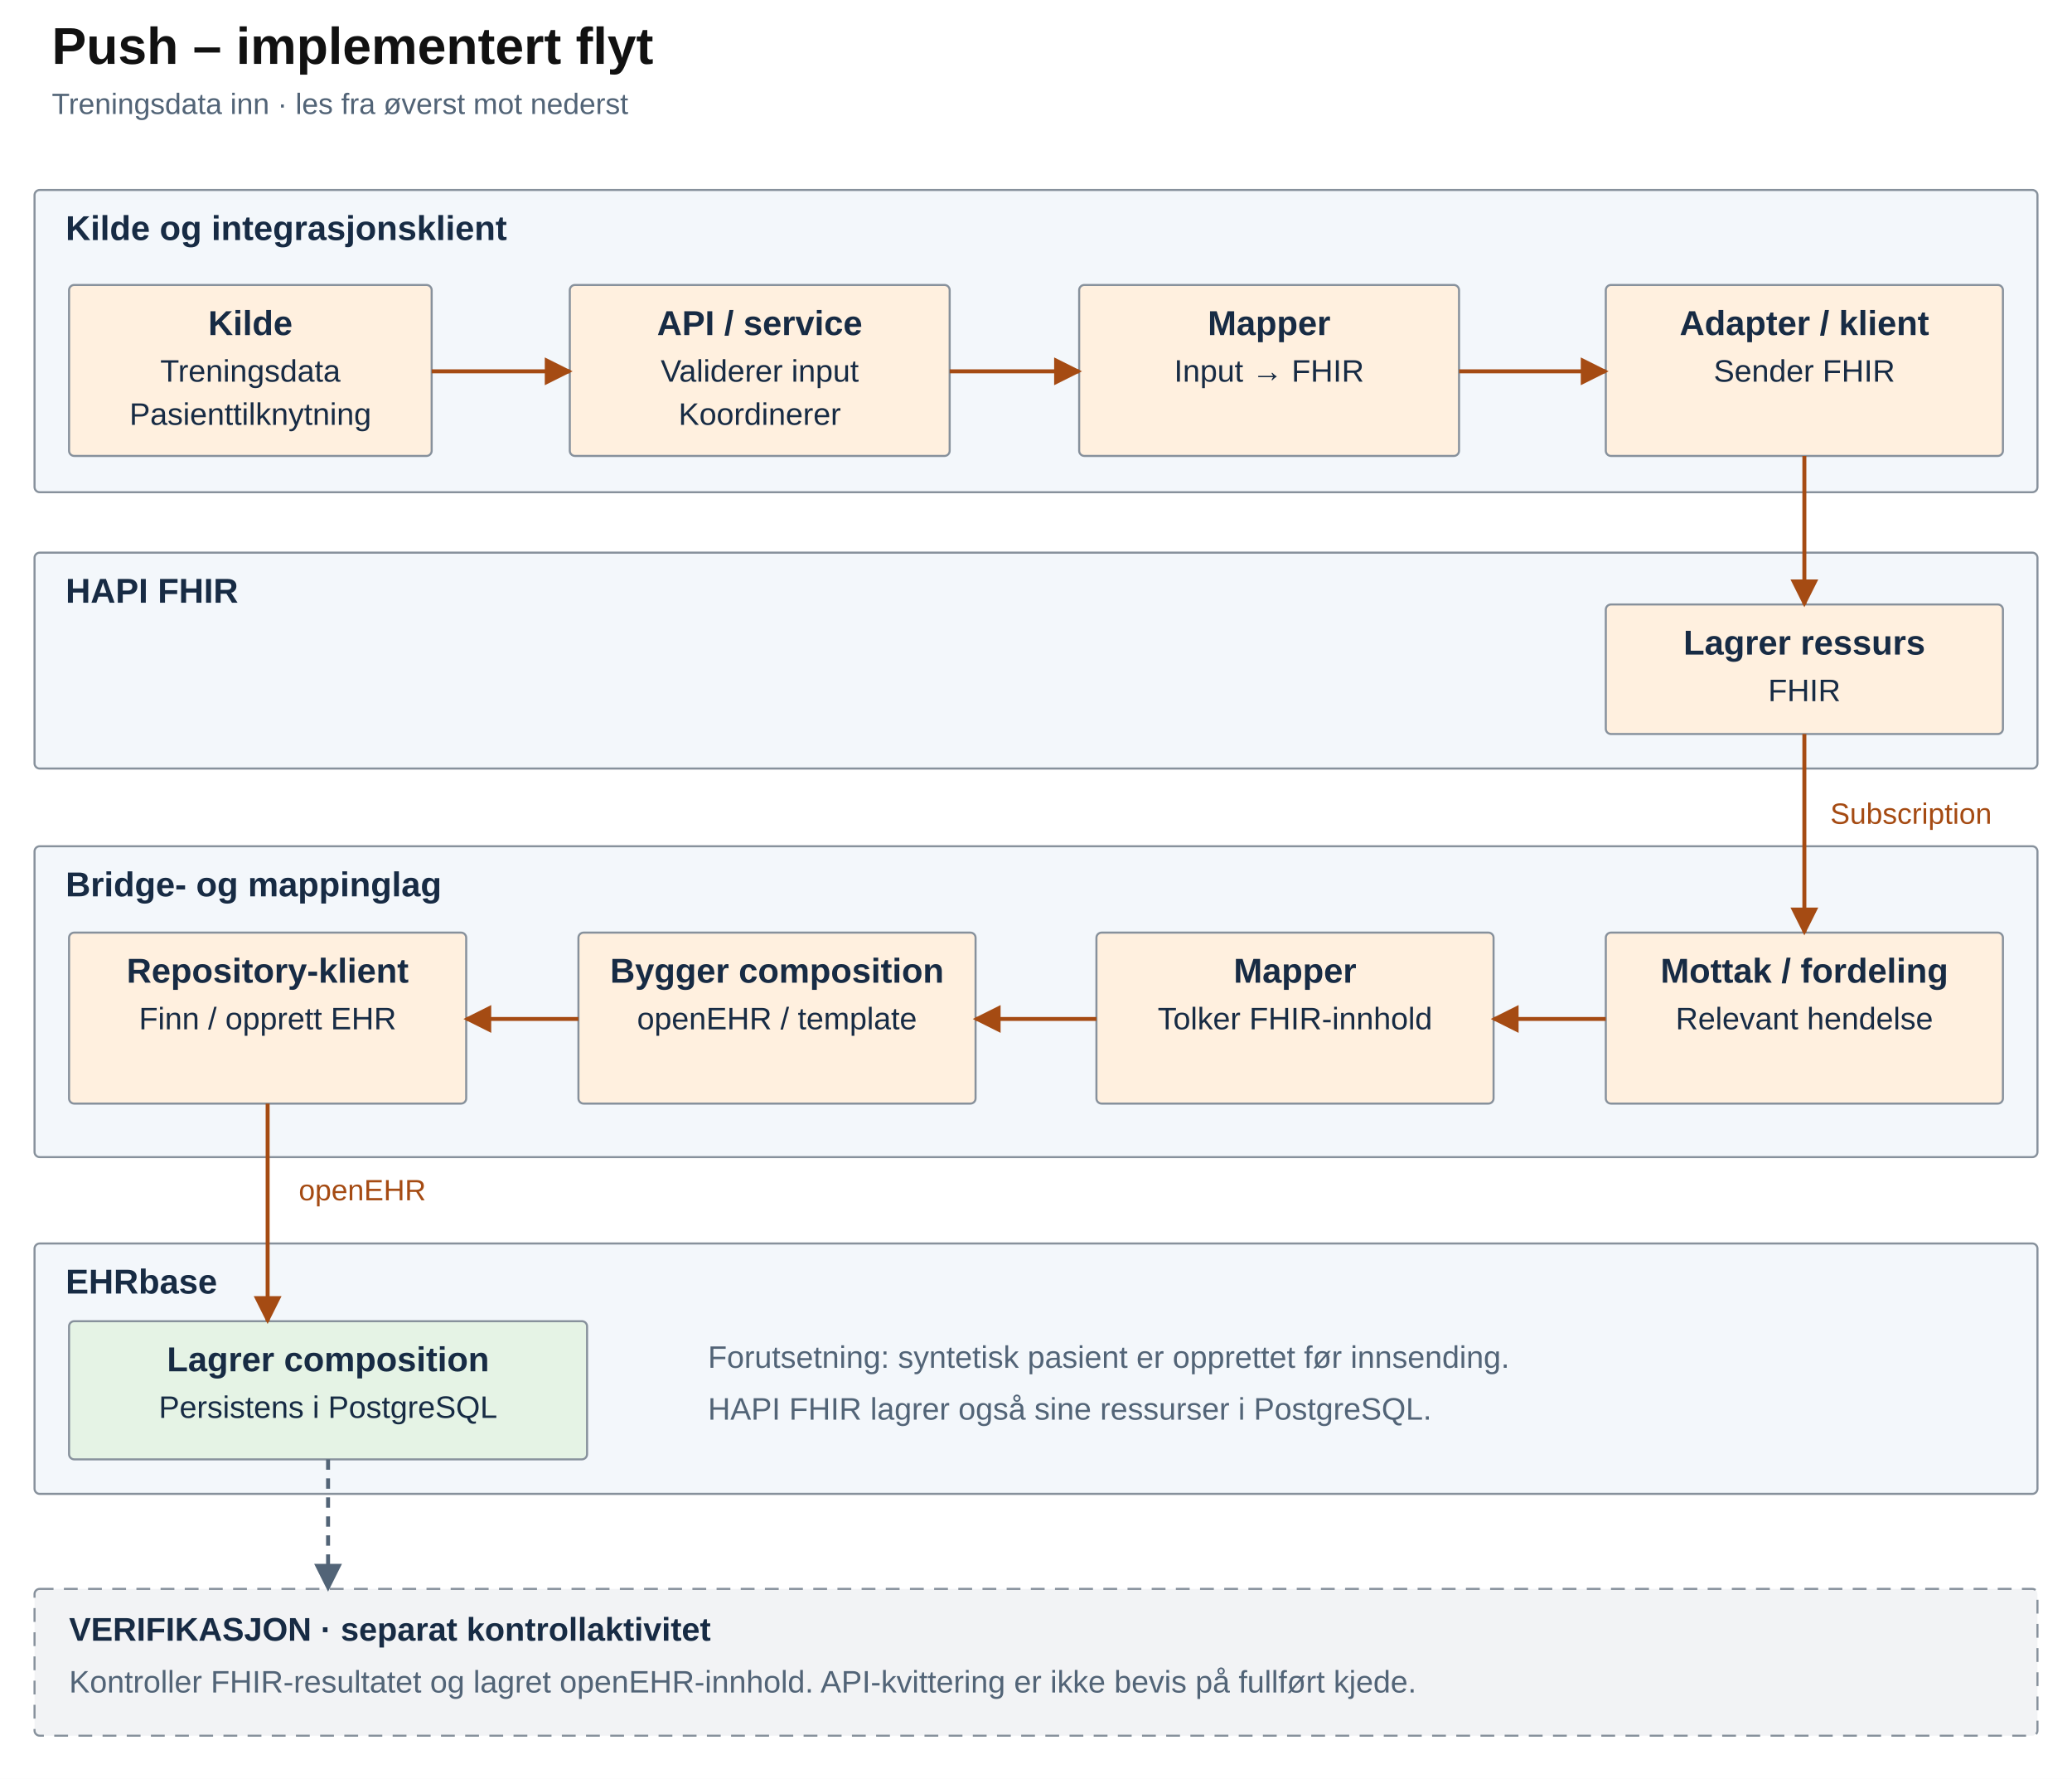
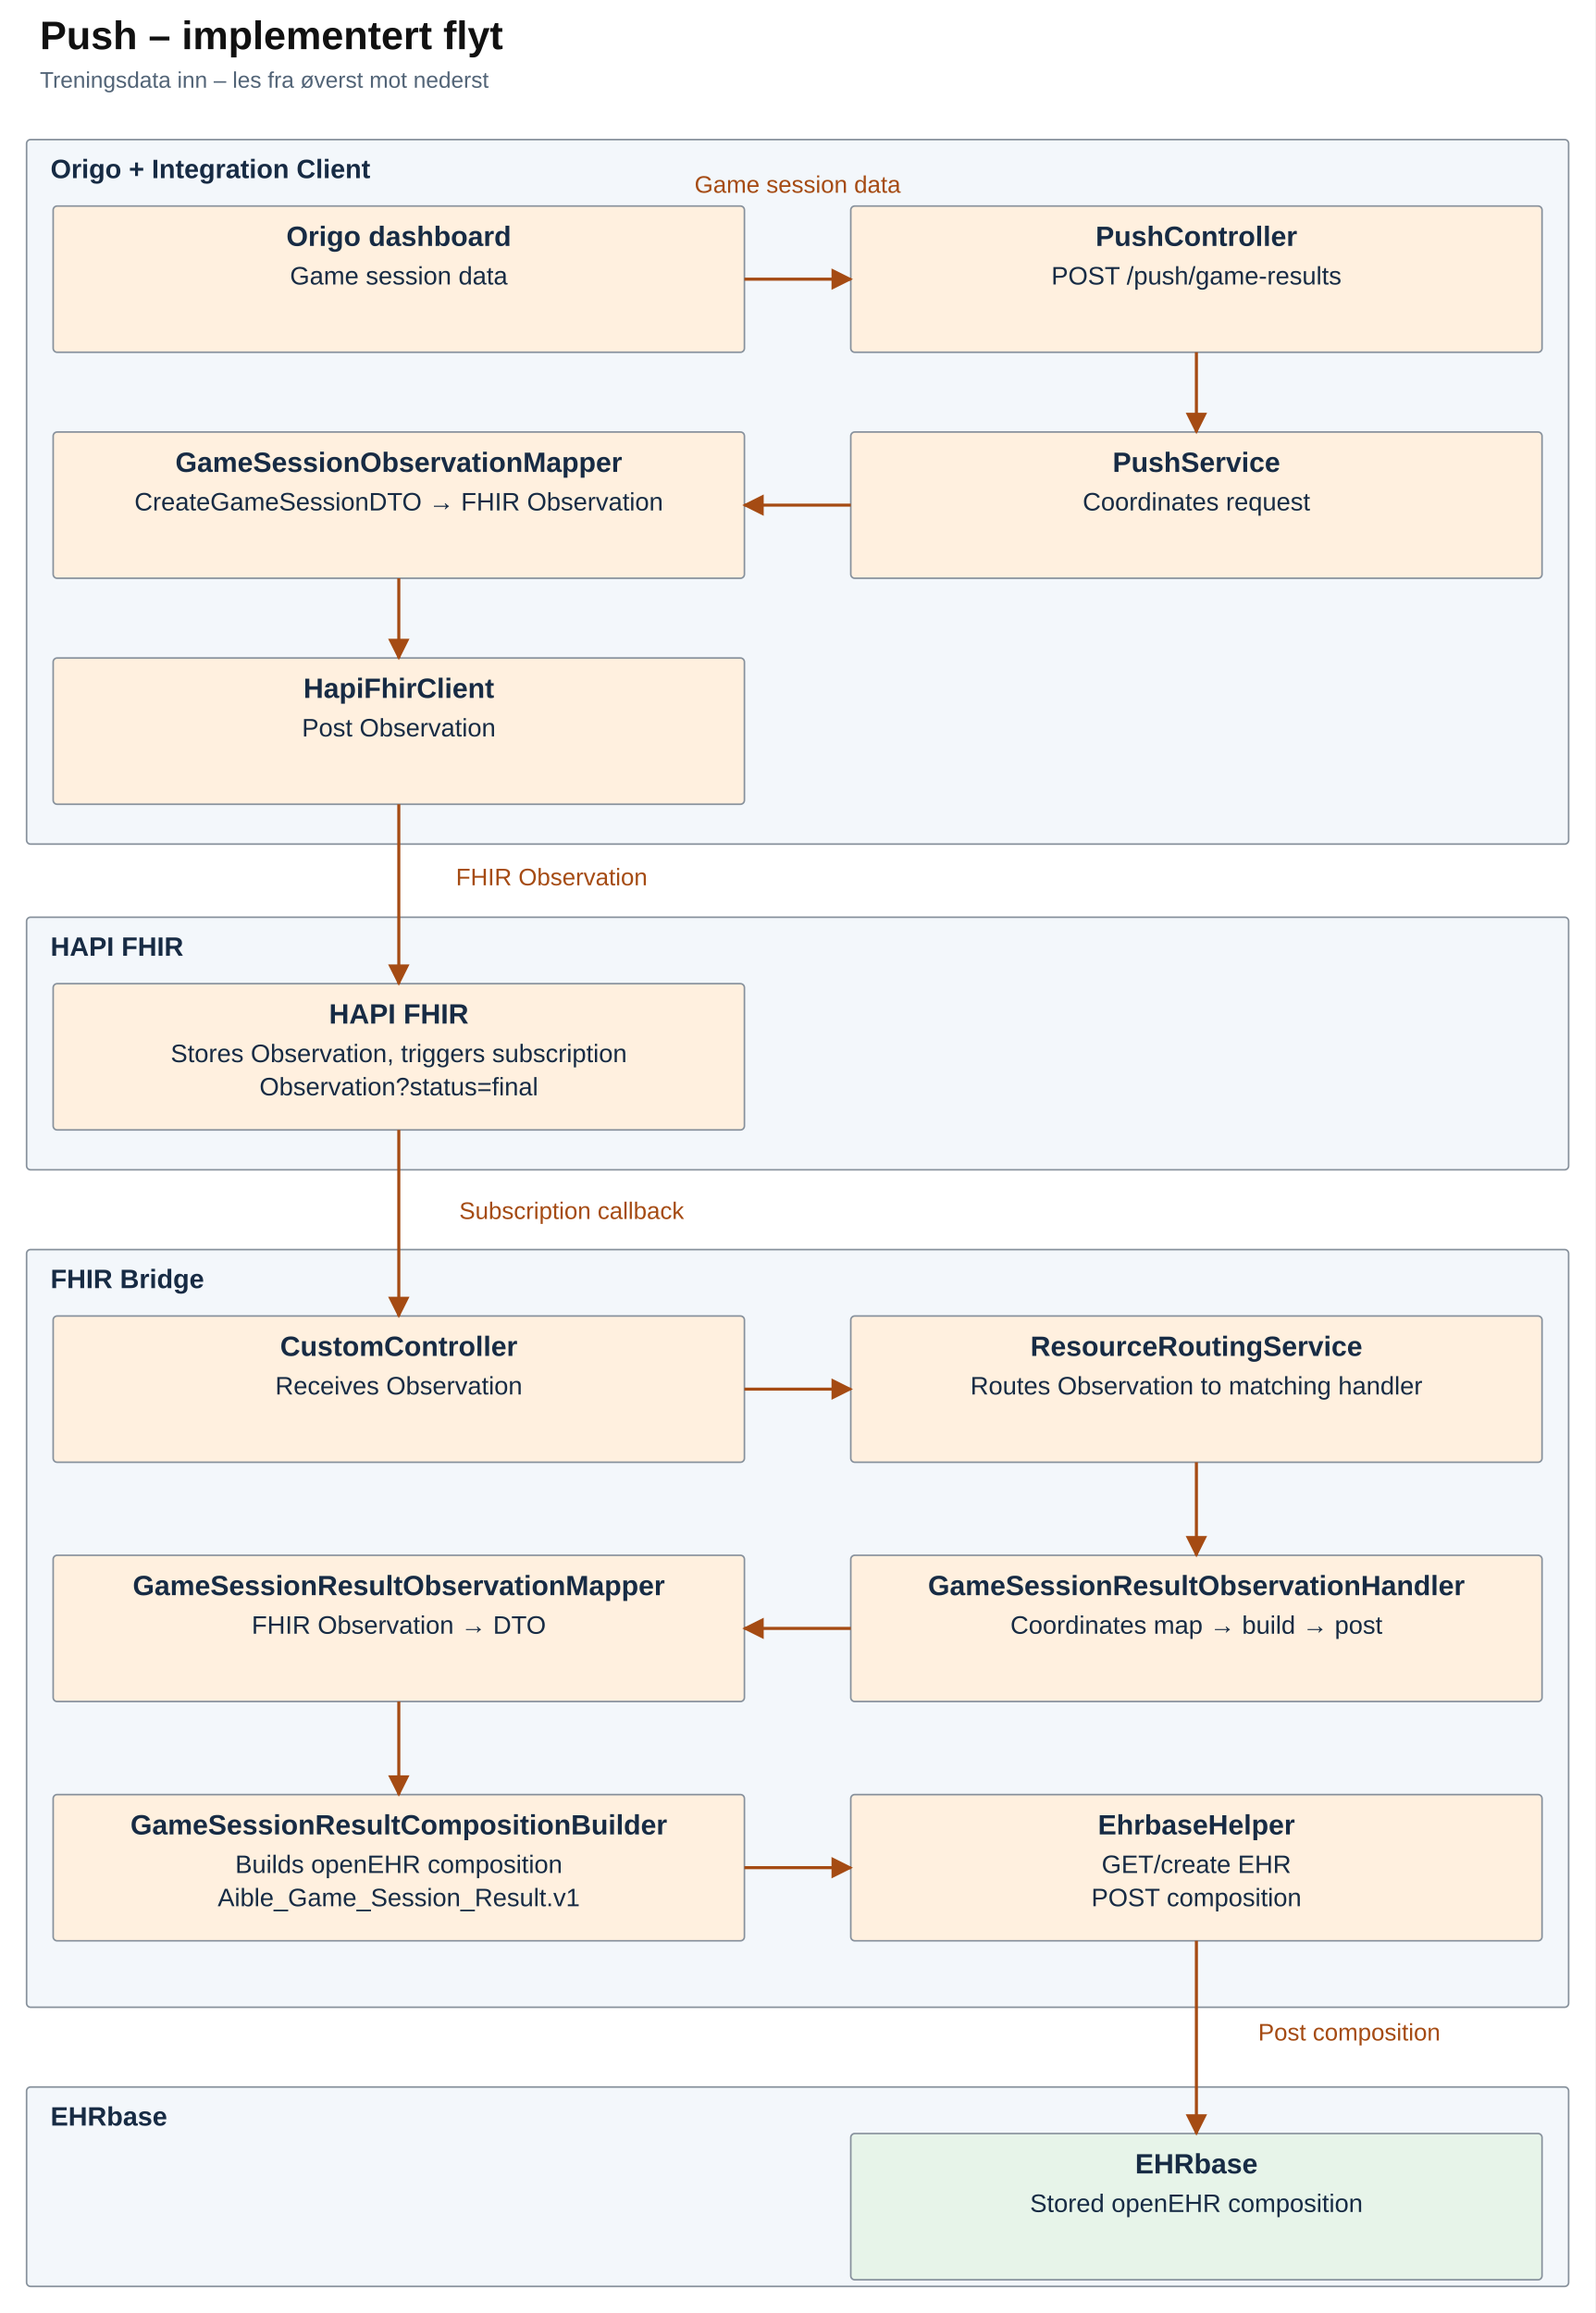
- <svg xmlns="http://www.w3.org/2000/svg" width="1200" height="1030" viewBox="0 0 1200 1030" role="img" aria-labelledby="title desc">
+ <svg xmlns="http://www.w3.org/2000/svg" width="1200" height="1740" viewBox="0 0 1200 1740" role="img" aria-labelledby="title desc">
  <defs>
    <marker id="neutral" viewBox="0 0 10 10" refX="9" refY="5" markerWidth="7" markerHeight="7" orient="auto-start-reverse">
      <path d="M 0 0 L 10 5 L 0 10 z" fill="#526477" />
    </marker>
    <marker id="push" viewBox="0 0 10 10" refX="9" refY="5" markerWidth="7" markerHeight="7" orient="auto-start-reverse">
      <path d="M 0 0 L 10 5 L 0 10 z" fill="#a54b13" />
    </marker>
    <marker id="pull" viewBox="0 0 10 10" refX="9" refY="5" markerWidth="7" markerHeight="7" orient="auto-start-reverse">
      <path d="M 0 0 L 10 5 L 0 10 z" fill="#08776f" />
    </marker>
  </defs>
  <g font-family="Arial, Helvetica, sans-serif">
-     <rect width="1200" height="1030" rx="0" fill="#ffffff" />
+     <rect width="1200" height="1740" rx="0" fill="#ffffff" />
    <text x="30" y="37" font-size="30" fill="#111111" font-weight="700" text-anchor="start">Push – implementert flyt</text>
-     <text x="30" y="66" font-size="17" fill="#526477" font-weight="400" text-anchor="start">Treningsdata inn · les fra øverst mot nederst</text>
-     <rect x="20" y="110" width="1160" height="175" rx="3" fill="#f3f7fb" stroke="#87919c" stroke-width="1.2" />
-     <text x="38" y="139" font-size="20" fill="#172b44" font-weight="700" text-anchor="start">Kilde og integrasjonsklient</text>
-     <rect x="40" y="165" width="210" height="99" rx="3" fill="#fff0df" stroke="#87919c" stroke-width="1.2" />
-     <text x="145.0" y="194" font-size="20" fill="#172b44" font-weight="700" text-anchor="middle">Kilde</text>
-     <text x="145.0" y="221" font-size="18" fill="#172b44" font-weight="400" text-anchor="middle">Treningsdata</text>
-     <text x="145.0" y="246" font-size="18" fill="#172b44" font-weight="400" text-anchor="middle">Pasienttilknytning</text>
-     <rect x="330" y="165" width="220" height="99" rx="3" fill="#fff0df" stroke="#87919c" stroke-width="1.2" />
-     <text x="440.0" y="194" font-size="20" fill="#172b44" font-weight="700" text-anchor="middle">API / service</text>
-     <text x="440.0" y="221" font-size="18" fill="#172b44" font-weight="400" text-anchor="middle">Validerer input</text>
-     <text x="440.0" y="246" font-size="18" fill="#172b44" font-weight="400" text-anchor="middle">Koordinerer</text>
-     <rect x="625" y="165" width="220" height="99" rx="3" fill="#fff0df" stroke="#87919c" stroke-width="1.2" />
-     <text x="735.0" y="194" font-size="20" fill="#172b44" font-weight="700" text-anchor="middle">Mapper</text>
-     <text x="735.0" y="221" font-size="18" fill="#172b44" font-weight="400" text-anchor="middle">Input → FHIR</text>
-     <rect x="930" y="165" width="230" height="99" rx="3" fill="#fff0df" stroke="#87919c" stroke-width="1.2" />
-     <text x="1045.0" y="194" font-size="20" fill="#172b44" font-weight="700" text-anchor="middle">Adapter / klient</text>
-     <text x="1045.0" y="221" font-size="18" fill="#172b44" font-weight="400" text-anchor="middle">Sender FHIR</text>
-     <polyline points="250,215 330,215" fill="none" stroke="#a54b13" stroke-width="2.3" stroke-linejoin="round" marker-end="url(#push)" />
-     <polyline points="550,215 625,215" fill="none" stroke="#a54b13" stroke-width="2.3" stroke-linejoin="round" marker-end="url(#push)" />
-     <polyline points="845,215 930,215" fill="none" stroke="#a54b13" stroke-width="2.3" stroke-linejoin="round" marker-end="url(#push)" />
-     <rect x="20" y="320" width="1160" height="125" rx="3" fill="#f3f7fb" stroke="#87919c" stroke-width="1.2" />
-     <text x="38" y="349" font-size="20" fill="#172b44" font-weight="700" text-anchor="start">HAPI FHIR</text>
-     <rect x="930" y="350" width="230" height="75" rx="3" fill="#fff0df" stroke="#87919c" stroke-width="1.2" />
-     <text x="1045.0" y="379" font-size="20" fill="#172b44" font-weight="700" text-anchor="middle">Lagrer ressurs</text>
-     <text x="1045.0" y="406" font-size="18" fill="#172b44" font-weight="400" text-anchor="middle">FHIR</text>
-     <polyline points="1045,264 1045,350" fill="none" stroke="#a54b13" stroke-width="2.3" stroke-linejoin="round" marker-end="url(#push)" />
-     <rect x="20" y="490" width="1160" height="180" rx="3" fill="#f3f7fb" stroke="#87919c" stroke-width="1.2" />
-     <text x="38" y="519" font-size="20" fill="#172b44" font-weight="700" text-anchor="start">Bridge- og mappinglag</text>
-     <rect x="930" y="540" width="230" height="99" rx="3" fill="#fff0df" stroke="#87919c" stroke-width="1.2" />
-     <text x="1045.0" y="569" font-size="20" fill="#172b44" font-weight="700" text-anchor="middle">Mottak / fordeling</text>
-     <text x="1045.0" y="596" font-size="18" fill="#172b44" font-weight="400" text-anchor="middle">Relevant hendelse</text>
-     <rect x="635" y="540" width="230" height="99" rx="3" fill="#fff0df" stroke="#87919c" stroke-width="1.2" />
-     <text x="750.0" y="569" font-size="20" fill="#172b44" font-weight="700" text-anchor="middle">Mapper</text>
-     <text x="750.0" y="596" font-size="18" fill="#172b44" font-weight="400" text-anchor="middle">Tolker FHIR-innhold</text>
-     <rect x="335" y="540" width="230" height="99" rx="3" fill="#fff0df" stroke="#87919c" stroke-width="1.2" />
-     <text x="450.0" y="569" font-size="20" fill="#172b44" font-weight="700" text-anchor="middle">Bygger composition</text>
-     <text x="450.0" y="596" font-size="18" fill="#172b44" font-weight="400" text-anchor="middle">openEHR / template</text>
-     <rect x="40" y="540" width="230" height="99" rx="3" fill="#fff0df" stroke="#87919c" stroke-width="1.2" />
-     <text x="155.0" y="569" font-size="20" fill="#172b44" font-weight="700" text-anchor="middle">Repository-klient</text>
-     <text x="155.0" y="596" font-size="18" fill="#172b44" font-weight="400" text-anchor="middle">Finn / opprett EHR</text>
-     <polyline points="1045,425 1045,540" fill="none" stroke="#a54b13" stroke-width="2.3" stroke-linejoin="round" marker-end="url(#push)" />
-     <text x="1060" y="477" font-size="17" fill="#a54b13" font-weight="400" text-anchor="start">Subscription</text>
-     <polyline points="930,590 865,590" fill="none" stroke="#a54b13" stroke-width="2.3" stroke-linejoin="round" marker-end="url(#push)" />
-     <polyline points="635,590 565,590" fill="none" stroke="#a54b13" stroke-width="2.3" stroke-linejoin="round" marker-end="url(#push)" />
-     <polyline points="335,590 270,590" fill="none" stroke="#a54b13" stroke-width="2.3" stroke-linejoin="round" marker-end="url(#push)" />
-     <rect x="20" y="720" width="1160" height="145" rx="3" fill="#f3f7fb" stroke="#87919c" stroke-width="1.2" />
-     <text x="38" y="749" font-size="20" fill="#172b44" font-weight="700" text-anchor="start">EHRbase</text>
-     <rect x="40" y="765" width="300" height="80" rx="3" fill="#e5f3e5" stroke="#87919c" stroke-width="1.2" />
-     <text x="190.0" y="794" font-size="20" fill="#172b44" font-weight="700" text-anchor="middle">Lagrer composition</text>
-     <text x="190.0" y="821" font-size="18" fill="#172b44" font-weight="400" text-anchor="middle">Persistens i PostgreSQL</text>
-     <polyline points="155,639 155,765" fill="none" stroke="#a54b13" stroke-width="2.3" stroke-linejoin="round" marker-end="url(#push)" />
-     <text x="173" y="695" font-size="17" fill="#a54b13" font-weight="400" text-anchor="start">openEHR</text>
-     <text x="410" y="792" font-size="18" fill="#526477" font-weight="400" text-anchor="start">Forutsetning: syntetisk pasient er opprettet før innsending.</text>
-     <text x="410" y="822" font-size="18" fill="#526477" font-weight="400" text-anchor="start">HAPI FHIR lagrer også sine ressurser i PostgreSQL.</text>
-     <rect x="20" y="920" width="1160" height="85" rx="3" fill="#f2f3f5" stroke="#87919c" stroke-width="1.2" stroke-dasharray="8 6" />
-     <text x="40" y="950" font-size="19" fill="#172b44" font-weight="700" text-anchor="start">VERIFIKASJON · separat kontrollaktivitet</text>
-     <text x="40" y="980" font-size="18" fill="#526477" font-weight="400" text-anchor="start">Kontroller FHIR-resultatet og lagret openEHR-innhold. API-kvittering er ikke bevis på fullført kjede.</text>
-     <polyline points="190,845 190,920" fill="none" stroke="#526477" stroke-width="2.3" stroke-linejoin="round" marker-end="url(#neutral)" stroke-dasharray="6 5" />
+     <text x="30" y="66" font-size="17" fill="#526477" font-weight="400" text-anchor="start">Treningsdata inn – les fra øverst mot nederst</text>
+     <rect x="20" y="105" width="1160" height="530" rx="3" fill="#f3f7fb" stroke="#87919c" stroke-width="1.2" />
+     <text x="38" y="134" font-size="20" fill="#172b44" font-weight="700" text-anchor="start">Origo + Integration Client</text>
+     <rect x="40" y="155" width="520" height="110" rx="3" fill="#fff0df" stroke="#87919c" stroke-width="1.2" />
+     <text x="300" y="185" font-size="21" fill="#172b44" font-weight="700" text-anchor="middle">Origo dashboard</text>
+     <text x="300" y="214" font-size="19" fill="#172b44" font-weight="400" text-anchor="middle">Game session data</text>
+     <rect x="640" y="155" width="520" height="110" rx="3" fill="#fff0df" stroke="#87919c" stroke-width="1.2" />
+     <text x="900" y="185" font-size="21" fill="#172b44" font-weight="700" text-anchor="middle">PushController</text>
+     <text x="900" y="214" font-size="19" fill="#172b44" font-weight="400" text-anchor="middle">POST /push/game-results</text>
+     <polyline points="560,210 640,210" fill="none" stroke="#a54b13" stroke-width="2.3" stroke-linejoin="round" marker-end="url(#push)" />
+     <text x="600" y="145" font-size="18" fill="#a54b13" font-weight="400" text-anchor="middle">Game session data</text>
+     <rect x="640" y="325" width="520" height="110" rx="3" fill="#fff0df" stroke="#87919c" stroke-width="1.2" />
+     <text x="900" y="355" font-size="21" fill="#172b44" font-weight="700" text-anchor="middle">PushService</text>
+     <text x="900" y="384" font-size="19" fill="#172b44" font-weight="400" text-anchor="middle">Coordinates request</text>
+     <polyline points="900,265 900,325" fill="none" stroke="#a54b13" stroke-width="2.3" stroke-linejoin="round" marker-end="url(#push)" />
+     <rect x="40" y="325" width="520" height="110" rx="3" fill="#fff0df" stroke="#87919c" stroke-width="1.2" />
+     <text x="300" y="355" font-size="21" fill="#172b44" font-weight="700" text-anchor="middle">GameSessionObservationMapper</text>
+     <text x="300" y="384" font-size="19" fill="#172b44" font-weight="400" text-anchor="middle">CreateGameSessionDTO → FHIR Observation</text>
+     <polyline points="640,380 560,380" fill="none" stroke="#a54b13" stroke-width="2.3" stroke-linejoin="round" marker-end="url(#push)" />
+     <rect x="40" y="495" width="520" height="110" rx="3" fill="#fff0df" stroke="#87919c" stroke-width="1.2" />
+     <text x="300" y="525" font-size="21" fill="#172b44" font-weight="700" text-anchor="middle">HapiFhirClient</text>
+     <text x="300" y="554" font-size="19" fill="#172b44" font-weight="400" text-anchor="middle">Post Observation</text>
+     <polyline points="300,435 300,495" fill="none" stroke="#a54b13" stroke-width="2.3" stroke-linejoin="round" marker-end="url(#push)" />
+     <rect x="20" y="690" width="1160" height="190" rx="3" fill="#f3f7fb" stroke="#87919c" stroke-width="1.2" />
+     <text x="38" y="719" font-size="20" fill="#172b44" font-weight="700" text-anchor="start">HAPI FHIR</text>
+     <rect x="40" y="740" width="520" height="110" rx="3" fill="#fff0df" stroke="#87919c" stroke-width="1.2" />
+     <text x="300" y="770" font-size="21" fill="#172b44" font-weight="700" text-anchor="middle">HAPI FHIR</text>
+     <text x="300" y="799" font-size="19" fill="#172b44" font-weight="400" text-anchor="middle">Stores Observation, triggers subscription</text>
+     <text x="300" y="824" font-size="19" fill="#172b44" font-weight="400" text-anchor="middle">Observation?status=final</text>
+     <polyline points="300,605 300,740" fill="none" stroke="#a54b13" stroke-width="2.3" stroke-linejoin="round" marker-end="url(#push)" />
+     <text x="415" y="666" font-size="18" fill="#a54b13" font-weight="400" text-anchor="middle">FHIR Observation</text>
+     <rect x="20" y="940" width="1160" height="570" rx="3" fill="#f3f7fb" stroke="#87919c" stroke-width="1.2" />
+     <text x="38" y="969" font-size="20" fill="#172b44" font-weight="700" text-anchor="start">FHIR Bridge</text>
+     <rect x="40" y="990" width="520" height="110" rx="3" fill="#fff0df" stroke="#87919c" stroke-width="1.2" />
+     <text x="300" y="1020" font-size="21" fill="#172b44" font-weight="700" text-anchor="middle">CustomController</text>
+     <text x="300" y="1049" font-size="19" fill="#172b44" font-weight="400" text-anchor="middle">Receives Observation</text>
+     <polyline points="300,850 300,990" fill="none" stroke="#a54b13" stroke-width="2.3" stroke-linejoin="round" marker-end="url(#push)" />
+     <text x="430" y="917" font-size="18" fill="#a54b13" font-weight="400" text-anchor="middle">Subscription callback</text>
+     <rect x="640" y="990" width="520" height="110" rx="3" fill="#fff0df" stroke="#87919c" stroke-width="1.2" />
+     <text x="900" y="1020" font-size="21" fill="#172b44" font-weight="700" text-anchor="middle">ResourceRoutingService</text>
+     <text x="900" y="1049" font-size="19" fill="#172b44" font-weight="400" text-anchor="middle">Routes Observation to matching handler</text>
+     <polyline points="560,1045 640,1045" fill="none" stroke="#a54b13" stroke-width="2.3" stroke-linejoin="round" marker-end="url(#push)" />
+     <rect x="640" y="1170" width="520" height="110" rx="3" fill="#fff0df" stroke="#87919c" stroke-width="1.2" />
+     <text x="900" y="1200" font-size="21" fill="#172b44" font-weight="700" text-anchor="middle">GameSessionResultObservationHandler</text>
+     <text x="900" y="1229" font-size="19" fill="#172b44" font-weight="400" text-anchor="middle">Coordinates map → build → post</text>
+     <polyline points="900,1100 900,1170" fill="none" stroke="#a54b13" stroke-width="2.3" stroke-linejoin="round" marker-end="url(#push)" />
+     <rect x="40" y="1170" width="520" height="110" rx="3" fill="#fff0df" stroke="#87919c" stroke-width="1.2" />
+     <text x="300" y="1200" font-size="21" fill="#172b44" font-weight="700" text-anchor="middle">GameSessionResultObservationMapper</text>
+     <text x="300" y="1229" font-size="19" fill="#172b44" font-weight="400" text-anchor="middle">FHIR Observation → DTO</text>
+     <polyline points="640,1225 560,1225" fill="none" stroke="#a54b13" stroke-width="2.3" stroke-linejoin="round" marker-end="url(#push)" />
+     <rect x="40" y="1350" width="520" height="110" rx="3" fill="#fff0df" stroke="#87919c" stroke-width="1.2" />
+     <text x="300" y="1380" font-size="21" fill="#172b44" font-weight="700" text-anchor="middle">GameSessionResultCompositionBuilder</text>
+     <text x="300" y="1409" font-size="19" fill="#172b44" font-weight="400" text-anchor="middle">Builds openEHR composition</text>
+     <text x="300" y="1434" font-size="19" fill="#172b44" font-weight="400" text-anchor="middle">Aible_Game_Session_Result.v1</text>
+     <polyline points="300,1280 300,1350" fill="none" stroke="#a54b13" stroke-width="2.3" stroke-linejoin="round" marker-end="url(#push)" />
+     <rect x="640" y="1350" width="520" height="110" rx="3" fill="#fff0df" stroke="#87919c" stroke-width="1.2" />
+     <text x="900" y="1380" font-size="21" fill="#172b44" font-weight="700" text-anchor="middle">EhrbaseHelper</text>
+     <text x="900" y="1409" font-size="19" fill="#172b44" font-weight="400" text-anchor="middle">GET/create EHR</text>
+     <text x="900" y="1434" font-size="19" fill="#172b44" font-weight="400" text-anchor="middle">POST composition</text>
+     <polyline points="560,1405 640,1405" fill="none" stroke="#a54b13" stroke-width="2.3" stroke-linejoin="round" marker-end="url(#push)" />
+     <rect x="20" y="1570" width="1160" height="150" rx="3" fill="#f3f7fb" stroke="#87919c" stroke-width="1.2" />
+     <text x="38" y="1599" font-size="20" fill="#172b44" font-weight="700" text-anchor="start">EHRbase</text>
+     <rect x="640" y="1605" width="520" height="110" rx="3" fill="#e7f4e9" stroke="#87919c" stroke-width="1.2" />
+     <text x="900" y="1635" font-size="21" fill="#172b44" font-weight="700" text-anchor="middle">EHRbase</text>
+     <text x="900" y="1664" font-size="19" fill="#172b44" font-weight="400" text-anchor="middle">Stored openEHR composition</text>
+     <polyline points="900,1460 900,1605" fill="none" stroke="#a54b13" stroke-width="2.3" stroke-linejoin="round" marker-end="url(#push)" />
+     <text x="1015" y="1535" font-size="18" fill="#a54b13" font-weight="400" text-anchor="middle">Post composition</text>
  </g>
</svg>
